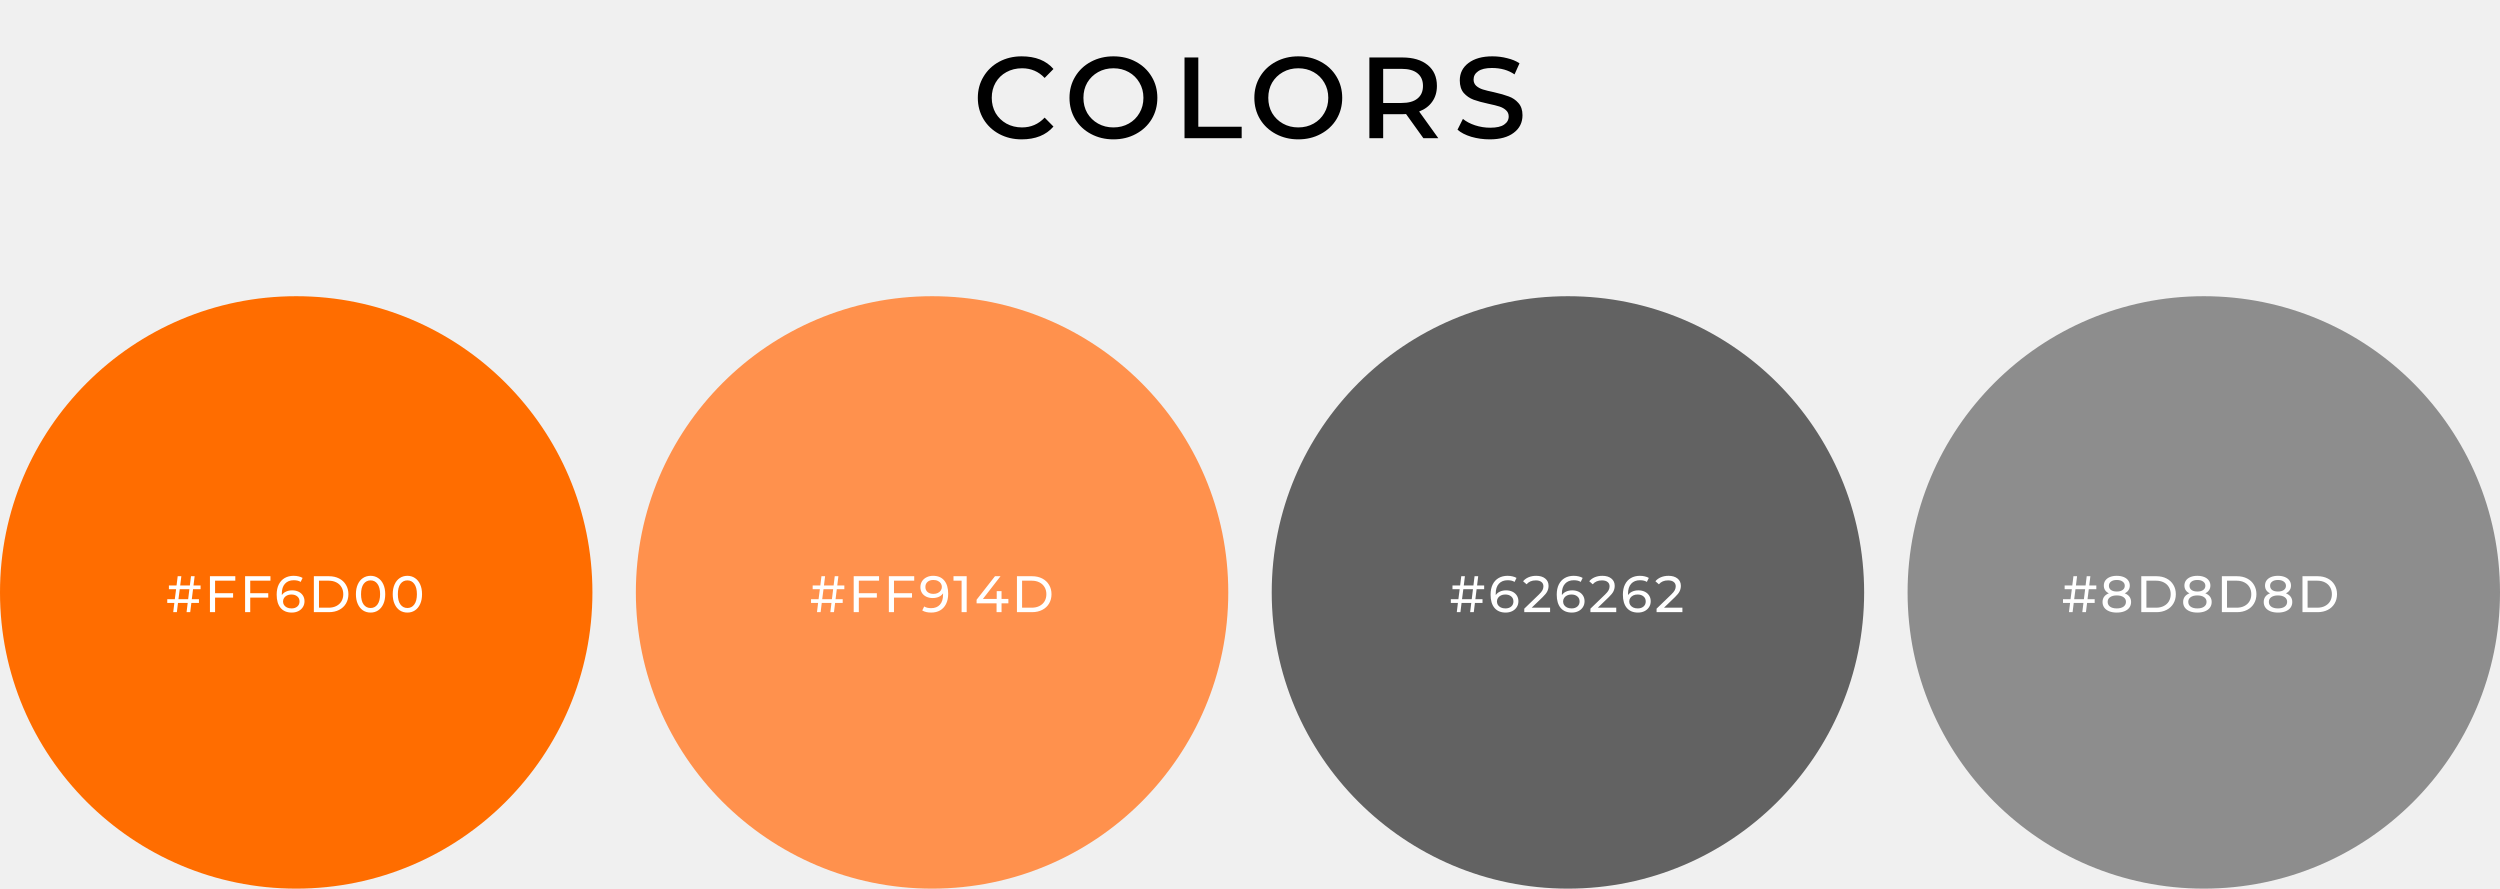
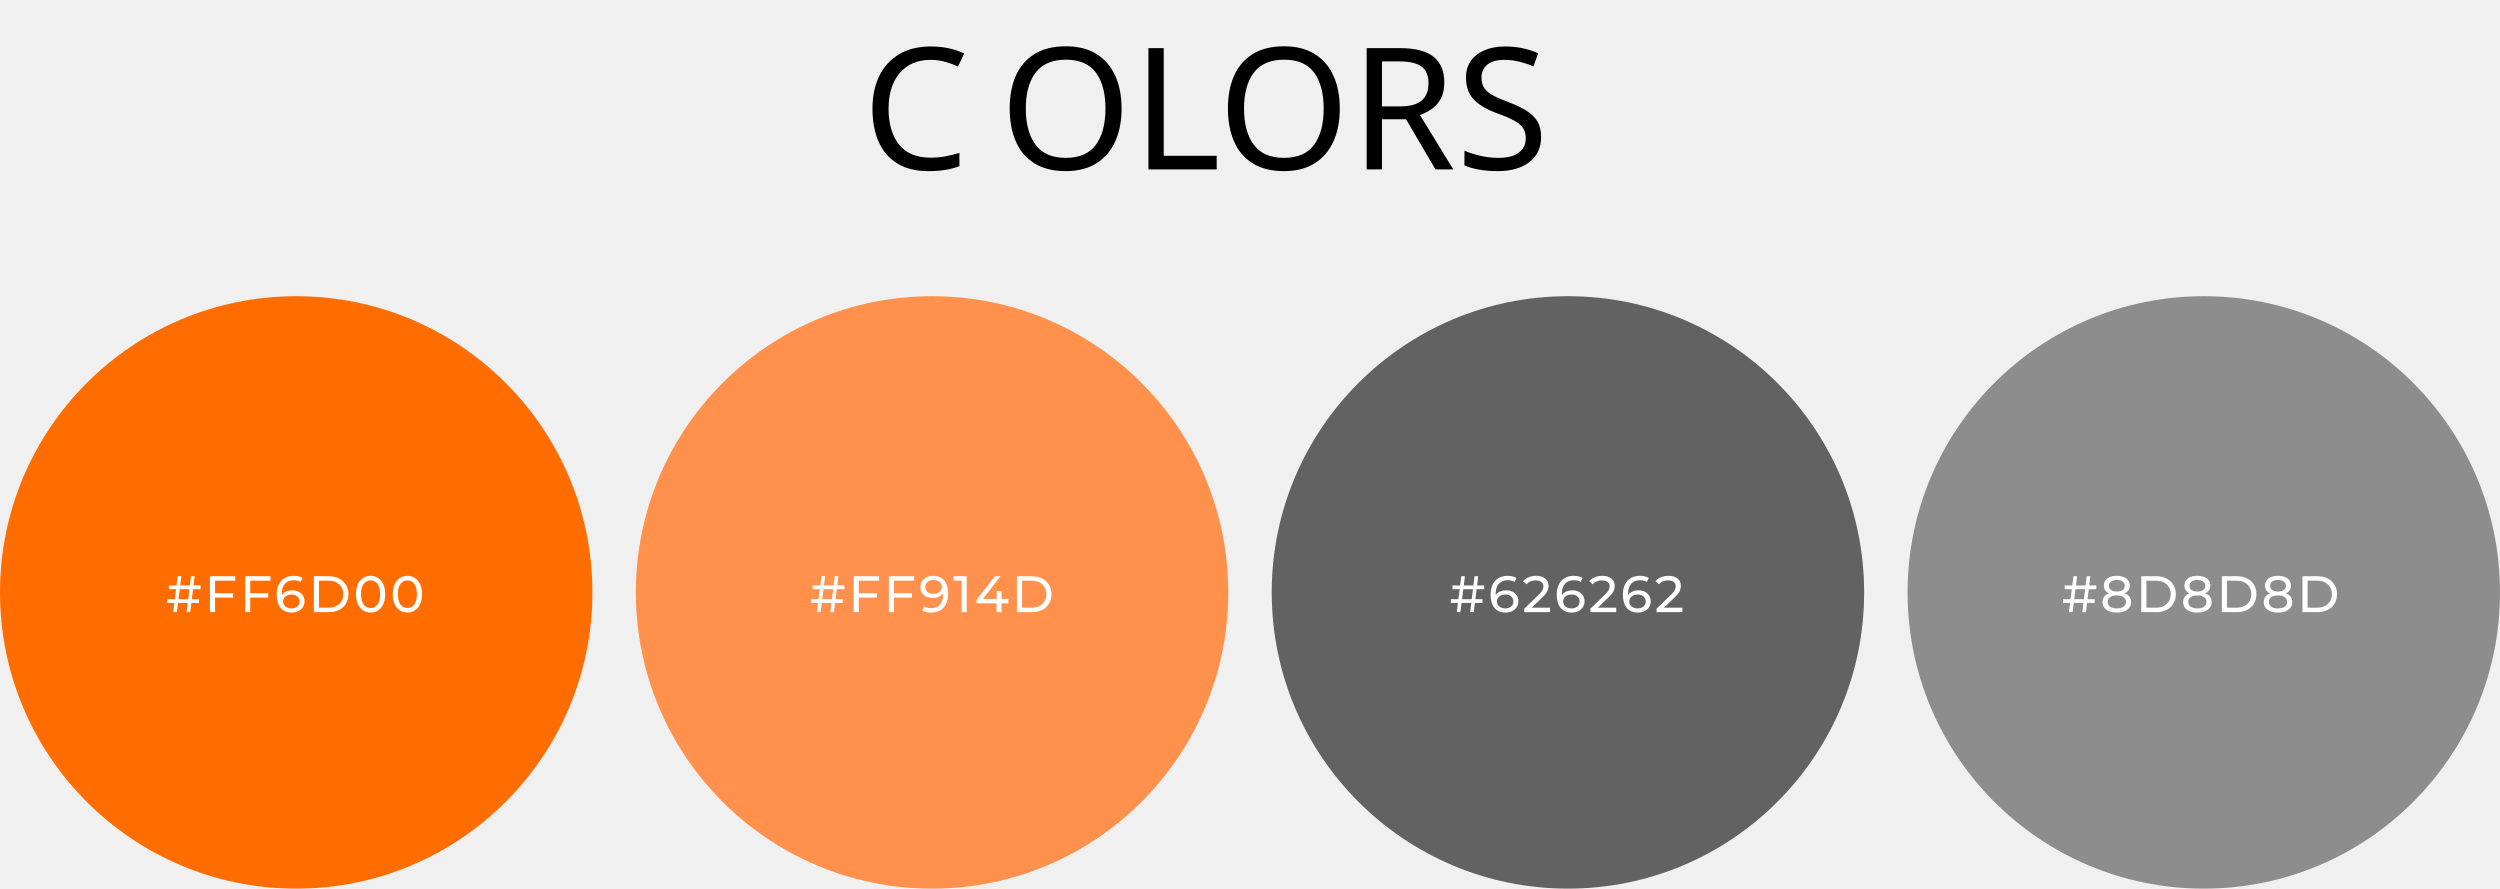
- <svg xmlns="http://www.w3.org/2000/svg" width="633" height="225" viewBox="0 0 633 225" fill="none">
-   <path d="M258.672 35.288C256.584 35.288 254.688 34.832 252.984 33.92C251.304 33.008 249.984 31.76 249.024 30.176C248.064 28.568 247.584 26.768 247.584 24.776C247.584 22.784 248.064 20.996 249.024 19.412C249.984 17.804 251.304 16.544 252.984 15.632C254.688 14.72 256.584 14.264 258.672 14.264C262.2 14.264 264.888 15.332 266.736 17.468L264.504 19.736C262.968 18.104 261.06 17.288 258.78 17.288C257.316 17.288 255.996 17.612 254.82 18.26C253.668 18.884 252.756 19.772 252.084 20.924C251.436 22.052 251.112 23.336 251.112 24.776C251.112 26.192 251.436 27.476 252.084 28.628C252.756 29.756 253.668 30.644 254.82 31.292C255.996 31.94 257.316 32.264 258.78 32.264C261.036 32.264 262.944 31.436 264.504 29.78L266.736 32.048C264.864 34.208 262.176 35.288 258.672 35.288ZM281.918 35.288C279.83 35.288 277.934 34.832 276.23 33.92C274.526 33.008 273.194 31.76 272.234 30.176C271.274 28.568 270.794 26.768 270.794 24.776C270.794 22.784 271.274 20.996 272.234 19.412C273.194 17.804 274.526 16.544 276.23 15.632C277.934 14.72 279.83 14.264 281.918 14.264C284.03 14.264 285.926 14.72 287.606 15.632C289.31 16.544 290.642 17.804 291.602 19.412C292.562 20.996 293.042 22.784 293.042 24.776C293.042 26.768 292.562 28.568 291.602 30.176C290.642 31.76 289.31 33.008 287.606 33.92C285.926 34.832 284.03 35.288 281.918 35.288ZM281.918 32.264C283.358 32.264 284.654 31.94 285.806 31.292C286.958 30.644 287.858 29.756 288.506 28.628C289.178 27.5 289.514 26.216 289.514 24.776C289.514 23.336 289.178 22.052 288.506 20.924C287.858 19.796 286.958 18.908 285.806 18.26C284.654 17.612 283.358 17.288 281.918 17.288C280.478 17.288 279.182 17.612 278.03 18.26C276.878 18.908 275.966 19.796 275.294 20.924C274.646 22.052 274.322 23.336 274.322 24.776C274.322 26.216 274.646 27.5 275.294 28.628C275.966 29.756 276.878 30.644 278.03 31.292C279.182 31.94 280.478 32.264 281.918 32.264ZM299.92 14.552H303.412V32.084H314.392V35H299.92V14.552ZM328.725 35.288C326.637 35.288 324.741 34.832 323.037 33.92C321.333 33.008 320.001 31.76 319.041 30.176C318.081 28.568 317.601 26.768 317.601 24.776C317.601 22.784 318.081 20.996 319.041 19.412C320.001 17.804 321.333 16.544 323.037 15.632C324.741 14.72 326.637 14.264 328.725 14.264C330.837 14.264 332.733 14.72 334.413 15.632C336.117 16.544 337.449 17.804 338.409 19.412C339.369 20.996 339.849 22.784 339.849 24.776C339.849 26.768 339.369 28.568 338.409 30.176C337.449 31.76 336.117 33.008 334.413 33.92C332.733 34.832 330.837 35.288 328.725 35.288ZM328.725 32.264C330.165 32.264 331.461 31.94 332.613 31.292C333.765 30.644 334.665 29.756 335.313 28.628C335.985 27.5 336.321 26.216 336.321 24.776C336.321 23.336 335.985 22.052 335.313 20.924C334.665 19.796 333.765 18.908 332.613 18.26C331.461 17.612 330.165 17.288 328.725 17.288C327.285 17.288 325.989 17.612 324.837 18.26C323.685 18.908 322.773 19.796 322.101 20.924C321.453 22.052 321.129 23.336 321.129 24.776C321.129 26.216 321.453 27.5 322.101 28.628C322.773 29.756 323.685 30.644 324.837 31.292C325.989 31.94 327.285 32.264 328.725 32.264ZM360.407 35L356.015 28.88C355.823 28.904 355.511 28.916 355.079 28.916H350.219V35H346.727V14.552H355.079C357.791 14.552 359.927 15.188 361.487 16.46C363.047 17.732 363.827 19.496 363.827 21.752C363.827 23.312 363.431 24.644 362.639 25.748C361.871 26.852 360.767 27.68 359.327 28.232L364.187 35H360.407ZM354.863 26.072C356.639 26.072 357.983 25.7 358.895 24.956C359.831 24.212 360.299 23.144 360.299 21.752C360.299 20.36 359.831 19.292 358.895 18.548C357.983 17.804 356.639 17.432 354.863 17.432H350.219V26.072H354.863ZM377.179 35.288C375.595 35.288 374.047 35.072 372.535 34.64C371.047 34.184 369.883 33.584 369.043 32.84L370.411 30.104C371.227 30.776 372.247 31.316 373.471 31.724C374.719 32.132 376.003 32.336 377.323 32.336C378.931 32.336 380.107 32.072 380.851 31.544C381.619 31.016 382.003 30.332 382.003 29.492C382.003 28.844 381.775 28.316 381.319 27.908C380.887 27.5 380.335 27.188 379.663 26.972C378.991 26.756 378.079 26.528 376.927 26.288C375.367 25.952 374.095 25.604 373.111 25.244C372.151 24.884 371.323 24.32 370.627 23.552C369.955 22.76 369.619 21.692 369.619 20.348C369.619 18.524 370.351 17.06 371.815 15.956C373.303 14.828 375.319 14.264 377.863 14.264C379.159 14.264 380.407 14.42 381.607 14.732C382.831 15.02 383.875 15.452 384.739 16.028L383.479 18.836C381.919 17.756 380.011 17.216 377.755 17.216C376.195 17.216 375.031 17.492 374.263 18.044C373.495 18.572 373.111 19.268 373.111 20.132C373.111 20.78 373.327 21.308 373.759 21.716C374.215 22.124 374.779 22.436 375.451 22.652C376.147 22.868 377.071 23.096 378.223 23.336C379.807 23.696 381.067 24.056 382.003 24.416C382.963 24.752 383.779 25.304 384.451 26.072C385.147 26.84 385.495 27.872 385.495 29.168C385.495 31.04 384.751 32.528 383.263 33.632C381.799 34.736 379.771 35.288 377.179 35.288Z" fill="black" />
-   <circle cx="75" cy="150" r="75" fill="#FF6D00" />
-   <path d="M48.877 149.189L48.565 151.711H50.372V152.66H48.448L48.162 155H47.239L47.525 152.66H45.068L44.782 155H43.859L44.145 152.66H42.351V151.711H44.262L44.587 149.189H42.767V148.24H44.704L44.99 145.9H45.913L45.627 148.24H48.071L48.357 145.9H49.28L48.994 148.24H50.788V149.189H48.877ZM47.954 149.189H45.51L45.185 151.711H47.642L47.954 149.189ZM54.456 147.031V150.203H59.019V151.321H54.456V155H53.156V145.9H59.578V147.031H54.456ZM63.358 147.031V150.203H67.921V151.321H63.358V155H62.058V145.9H68.48V147.031H63.358ZM73.98 149.475C74.578 149.475 75.111 149.588 75.579 149.813C76.055 150.038 76.428 150.363 76.697 150.788C76.965 151.204 77.1 151.685 77.1 152.231C77.1 152.803 76.957 153.306 76.671 153.739C76.393 154.172 76.007 154.51 75.513 154.753C75.028 154.987 74.482 155.104 73.876 155.104C72.653 155.104 71.709 154.71 71.041 153.921C70.383 153.132 70.053 152.014 70.053 150.567C70.053 149.553 70.231 148.691 70.587 147.98C70.951 147.261 71.453 146.719 72.094 146.355C72.745 145.982 73.499 145.796 74.356 145.796C74.799 145.796 75.215 145.844 75.605 145.939C75.995 146.026 76.332 146.156 76.618 146.329L76.124 147.343C75.691 147.057 75.111 146.914 74.382 146.914C73.438 146.914 72.697 147.209 72.159 147.798C71.622 148.379 71.353 149.228 71.353 150.346C71.353 150.485 71.358 150.593 71.367 150.671C71.626 150.281 71.982 149.986 72.433 149.787C72.892 149.579 73.407 149.475 73.98 149.475ZM73.823 154.051C74.421 154.051 74.907 153.891 75.279 153.57C75.652 153.249 75.838 152.82 75.838 152.283C75.838 151.746 75.648 151.321 75.266 151.009C74.894 150.688 74.391 150.528 73.758 150.528C73.351 150.528 72.987 150.606 72.666 150.762C72.355 150.918 72.108 151.13 71.925 151.399C71.752 151.668 71.665 151.967 71.665 152.296C71.665 152.617 71.748 152.911 71.912 153.18C72.086 153.44 72.333 153.652 72.653 153.817C72.983 153.973 73.373 154.051 73.823 154.051ZM79.468 145.9H83.303C84.265 145.9 85.119 146.091 85.864 146.472C86.609 146.853 87.186 147.391 87.593 148.084C88.009 148.769 88.217 149.557 88.217 150.45C88.217 151.343 88.009 152.136 87.593 152.829C87.186 153.514 86.609 154.047 85.864 154.428C85.119 154.809 84.265 155 83.303 155H79.468V145.9ZM83.225 153.869C83.962 153.869 84.607 153.726 85.162 153.44C85.725 153.154 86.159 152.755 86.462 152.244C86.765 151.724 86.917 151.126 86.917 150.45C86.917 149.774 86.765 149.18 86.462 148.669C86.159 148.149 85.725 147.746 85.162 147.46C84.607 147.174 83.962 147.031 83.225 147.031H80.768V153.869H83.225ZM93.835 155.104C93.116 155.104 92.475 154.922 91.911 154.558C91.356 154.185 90.919 153.648 90.598 152.946C90.278 152.244 90.117 151.412 90.117 150.45C90.117 149.488 90.278 148.656 90.598 147.954C90.919 147.252 91.356 146.719 91.911 146.355C92.475 145.982 93.116 145.796 93.835 145.796C94.546 145.796 95.178 145.982 95.733 146.355C96.296 146.719 96.739 147.252 97.059 147.954C97.38 148.656 97.54 149.488 97.54 150.45C97.54 151.412 97.38 152.244 97.059 152.946C96.739 153.648 96.296 154.185 95.733 154.558C95.178 154.922 94.546 155.104 93.835 155.104ZM93.835 153.947C94.563 153.947 95.144 153.648 95.577 153.05C96.019 152.452 96.24 151.585 96.24 150.45C96.24 149.315 96.019 148.448 95.577 147.85C95.144 147.252 94.563 146.953 93.835 146.953C93.099 146.953 92.509 147.252 92.067 147.85C91.634 148.448 91.417 149.315 91.417 150.45C91.417 151.585 91.634 152.452 92.067 153.05C92.509 153.648 93.099 153.947 93.835 153.947ZM103.156 155.104C102.437 155.104 101.795 154.922 101.232 154.558C100.677 154.185 100.24 153.648 99.919 152.946C99.598 152.244 99.438 151.412 99.438 150.45C99.438 149.488 99.598 148.656 99.919 147.954C100.24 147.252 100.677 146.719 101.232 146.355C101.795 145.982 102.437 145.796 103.156 145.796C103.867 145.796 104.499 145.982 105.054 146.355C105.617 146.719 106.059 147.252 106.38 147.954C106.701 148.656 106.861 149.488 106.861 150.45C106.861 151.412 106.701 152.244 106.38 152.946C106.059 153.648 105.617 154.185 105.054 154.558C104.499 154.922 103.867 155.104 103.156 155.104ZM103.156 153.947C103.884 153.947 104.465 153.648 104.898 153.05C105.34 152.452 105.561 151.585 105.561 150.45C105.561 149.315 105.34 148.448 104.898 147.85C104.465 147.252 103.884 146.953 103.156 146.953C102.419 146.953 101.83 147.252 101.388 147.85C100.955 148.448 100.738 149.315 100.738 150.45C100.738 151.585 100.955 152.452 101.388 153.05C101.83 153.648 102.419 153.947 103.156 153.947Z" fill="white" />
-   <circle cx="236" cy="150" r="75" fill="#FF914D" />
-   <path d="M211.877 149.189L211.565 151.711H213.372V152.66H211.448L211.162 155H210.239L210.525 152.66H208.068L207.782 155H206.859L207.145 152.66H205.351V151.711H207.262L207.587 149.189H205.767V148.24H207.704L207.99 145.9H208.913L208.627 148.24H211.071L211.357 145.9H212.28L211.994 148.24H213.788V149.189H211.877ZM210.954 149.189H208.51L208.185 151.711H210.642L210.954 149.189ZM217.456 147.031V150.203H222.019V151.321H217.456V155H216.156V145.9H222.578V147.031H217.456ZM226.358 147.031V150.203H230.921V151.321H226.358V155H225.058V145.9H231.48V147.031H226.358ZM236.258 145.796C237.48 145.796 238.421 146.19 239.079 146.979C239.747 147.768 240.08 148.886 240.08 150.333C240.08 151.347 239.898 152.214 239.534 152.933C239.179 153.644 238.676 154.185 238.026 154.558C237.385 154.922 236.635 155.104 235.777 155.104C235.335 155.104 234.919 155.061 234.529 154.974C234.139 154.879 233.801 154.744 233.515 154.571L234.009 153.557C234.451 153.843 235.036 153.986 235.764 153.986C236.709 153.986 237.446 153.696 237.974 153.115C238.512 152.526 238.78 151.672 238.78 150.554V150.229C238.52 150.619 238.161 150.918 237.701 151.126C237.242 151.325 236.726 151.425 236.154 151.425C235.556 151.425 235.019 151.312 234.542 151.087C234.074 150.862 233.706 150.541 233.437 150.125C233.177 149.7 233.047 149.215 233.047 148.669C233.047 148.097 233.186 147.594 233.463 147.161C233.749 146.728 234.135 146.394 234.62 146.16C235.106 145.917 235.652 145.796 236.258 145.796ZM236.375 150.372C236.783 150.372 237.147 150.294 237.467 150.138C237.788 149.982 238.035 149.77 238.208 149.501C238.39 149.232 238.481 148.933 238.481 148.604C238.481 148.283 238.395 147.993 238.221 147.733C238.057 147.464 237.81 147.252 237.48 147.096C237.16 146.931 236.77 146.849 236.31 146.849C235.712 146.849 235.227 147.009 234.854 147.33C234.49 147.651 234.308 148.08 234.308 148.617C234.308 149.154 234.495 149.583 234.867 149.904C235.24 150.216 235.743 150.372 236.375 150.372ZM244.764 145.9V155H243.477V147.031H241.423V145.9H244.764ZM255.321 152.764H253.592V155H252.331V152.764H247.274V151.854L251.928 145.9H253.332L248.873 151.646H252.37V149.67H253.592V151.646H255.321V152.764ZM257.492 145.9H261.327C262.289 145.9 263.142 146.091 263.888 146.472C264.633 146.853 265.209 147.391 265.617 148.084C266.033 148.769 266.241 149.557 266.241 150.45C266.241 151.343 266.033 152.136 265.617 152.829C265.209 153.514 264.633 154.047 263.888 154.428C263.142 154.809 262.289 155 261.327 155H257.492V145.9ZM261.249 153.869C261.985 153.869 262.631 153.726 263.186 153.44C263.749 153.154 264.182 152.755 264.486 152.244C264.789 151.724 264.941 151.126 264.941 150.45C264.941 149.774 264.789 149.18 264.486 148.669C264.182 148.149 263.749 147.746 263.186 147.46C262.631 147.174 261.985 147.031 261.249 147.031H258.792V153.869H261.249Z" fill="white" />
-   <circle cx="397" cy="150" r="75" fill="#626262" />
-   <path d="M373.877 149.189L373.565 151.711H375.372V152.66H373.448L373.162 155H372.239L372.525 152.66H370.068L369.782 155H368.859L369.145 152.66H367.351V151.711H369.262L369.587 149.189H367.767V148.24H369.704L369.99 145.9H370.913L370.627 148.24H373.071L373.357 145.9H374.28L373.994 148.24H375.788V149.189H373.877ZM372.954 149.189H370.51L370.185 151.711H372.642L372.954 149.189ZM381.341 149.475C381.939 149.475 382.472 149.588 382.94 149.813C383.416 150.038 383.789 150.363 384.058 150.788C384.326 151.204 384.461 151.685 384.461 152.231C384.461 152.803 384.318 153.306 384.032 153.739C383.754 154.172 383.369 154.51 382.875 154.753C382.389 154.987 381.843 155.104 381.237 155.104C380.015 155.104 379.07 154.71 378.403 153.921C377.744 153.132 377.415 152.014 377.415 150.567C377.415 149.553 377.592 148.691 377.948 147.98C378.312 147.261 378.814 146.719 379.456 146.355C380.106 145.982 380.86 145.796 381.718 145.796C382.16 145.796 382.576 145.844 382.966 145.939C383.356 146.026 383.694 146.156 383.98 146.329L383.486 147.343C383.052 147.057 382.472 146.914 381.744 146.914C380.799 146.914 380.058 147.209 379.521 147.798C378.983 148.379 378.715 149.228 378.715 150.346C378.715 150.485 378.719 150.593 378.728 150.671C378.988 150.281 379.343 149.986 379.794 149.787C380.253 149.579 380.769 149.475 381.341 149.475ZM381.185 154.051C381.783 154.051 382.268 153.891 382.641 153.57C383.013 153.249 383.2 152.82 383.2 152.283C383.2 151.746 383.009 151.321 382.628 151.009C382.255 150.688 381.752 150.528 381.12 150.528C380.712 150.528 380.348 150.606 380.028 150.762C379.716 150.918 379.469 151.13 379.287 151.399C379.113 151.668 379.027 151.967 379.027 152.296C379.027 152.617 379.109 152.911 379.274 153.18C379.447 153.44 379.694 153.652 380.015 153.817C380.344 153.973 380.734 154.051 381.185 154.051ZM392.484 153.869V155H385.945V154.116L389.65 150.541C390.101 150.108 390.404 149.735 390.56 149.423C390.716 149.102 390.794 148.782 390.794 148.461C390.794 147.984 390.625 147.616 390.287 147.356C389.958 147.087 389.481 146.953 388.857 146.953C387.852 146.953 387.076 147.282 386.53 147.941L385.646 147.174C386.001 146.741 386.465 146.403 387.037 146.16C387.618 145.917 388.263 145.796 388.974 145.796C389.927 145.796 390.686 146.026 391.249 146.485C391.812 146.936 392.094 147.551 392.094 148.331C392.094 148.816 391.99 149.276 391.782 149.709C391.574 150.142 391.18 150.636 390.599 151.191L387.817 153.869H392.484ZM398.091 149.475C398.689 149.475 399.222 149.588 399.69 149.813C400.166 150.038 400.539 150.363 400.808 150.788C401.076 151.204 401.211 151.685 401.211 152.231C401.211 152.803 401.068 153.306 400.782 153.739C400.504 154.172 400.119 154.51 399.625 154.753C399.139 154.987 398.593 155.104 397.987 155.104C396.765 155.104 395.82 154.71 395.153 153.921C394.494 153.132 394.165 152.014 394.165 150.567C394.165 149.553 394.342 148.691 394.698 147.98C395.062 147.261 395.564 146.719 396.206 146.355C396.856 145.982 397.61 145.796 398.468 145.796C398.91 145.796 399.326 145.844 399.716 145.939C400.106 146.026 400.444 146.156 400.73 146.329L400.236 147.343C399.802 147.057 399.222 146.914 398.494 146.914C397.549 146.914 396.808 147.209 396.271 147.798C395.733 148.379 395.465 149.228 395.465 150.346C395.465 150.485 395.469 150.593 395.478 150.671C395.738 150.281 396.093 149.986 396.544 149.787C397.003 149.579 397.519 149.475 398.091 149.475ZM397.935 154.051C398.533 154.051 399.018 153.891 399.391 153.57C399.763 153.249 399.95 152.82 399.95 152.283C399.95 151.746 399.759 151.321 399.378 151.009C399.005 150.688 398.502 150.528 397.87 150.528C397.462 150.528 397.098 150.606 396.778 150.762C396.466 150.918 396.219 151.13 396.037 151.399C395.863 151.668 395.777 151.967 395.777 152.296C395.777 152.617 395.859 152.911 396.024 153.18C396.197 153.44 396.444 153.652 396.765 153.817C397.094 153.973 397.484 154.051 397.935 154.051ZM409.234 153.869V155H402.695V154.116L406.4 150.541C406.851 150.108 407.154 149.735 407.31 149.423C407.466 149.102 407.544 148.782 407.544 148.461C407.544 147.984 407.375 147.616 407.037 147.356C406.708 147.087 406.231 146.953 405.607 146.953C404.602 146.953 403.826 147.282 403.28 147.941L402.396 147.174C402.752 146.741 403.215 146.403 403.787 146.16C404.368 145.917 405.014 145.796 405.724 145.796C406.678 145.796 407.436 146.026 407.999 146.485C408.563 146.936 408.844 147.551 408.844 148.331C408.844 148.816 408.74 149.276 408.532 149.709C408.324 150.142 407.93 150.636 407.349 151.191L404.567 153.869H409.234ZM414.841 149.475C415.439 149.475 415.972 149.588 416.44 149.813C416.917 150.038 417.289 150.363 417.558 150.788C417.827 151.204 417.961 151.685 417.961 152.231C417.961 152.803 417.818 153.306 417.532 153.739C417.255 154.172 416.869 154.51 416.375 154.753C415.89 154.987 415.344 155.104 414.737 155.104C413.515 155.104 412.57 154.71 411.903 153.921C411.244 153.132 410.915 152.014 410.915 150.567C410.915 149.553 411.093 148.691 411.448 147.98C411.812 147.261 412.315 146.719 412.956 146.355C413.606 145.982 414.36 145.796 415.218 145.796C415.66 145.796 416.076 145.844 416.466 145.939C416.856 146.026 417.194 146.156 417.48 146.329L416.986 147.343C416.553 147.057 415.972 146.914 415.244 146.914C414.299 146.914 413.558 147.209 413.021 147.798C412.484 148.379 412.215 149.228 412.215 150.346C412.215 150.485 412.219 150.593 412.228 150.671C412.488 150.281 412.843 149.986 413.294 149.787C413.753 149.579 414.269 149.475 414.841 149.475ZM414.685 154.051C415.283 154.051 415.768 153.891 416.141 153.57C416.514 153.249 416.7 152.82 416.7 152.283C416.7 151.746 416.509 151.321 416.128 151.009C415.755 150.688 415.253 150.528 414.62 150.528C414.213 150.528 413.849 150.606 413.528 150.762C413.216 150.918 412.969 151.13 412.787 151.399C412.614 151.668 412.527 151.967 412.527 152.296C412.527 152.617 412.609 152.911 412.774 153.18C412.947 153.44 413.194 153.652 413.515 153.817C413.844 153.973 414.234 154.051 414.685 154.051ZM425.984 153.869V155H419.445V154.116L423.15 150.541C423.601 150.108 423.904 149.735 424.06 149.423C424.216 149.102 424.294 148.782 424.294 148.461C424.294 147.984 424.125 147.616 423.787 147.356C423.458 147.087 422.981 146.953 422.357 146.953C421.352 146.953 420.576 147.282 420.03 147.941L419.146 147.174C419.502 146.741 419.965 146.403 420.537 146.16C421.118 145.917 421.764 145.796 422.474 145.796C423.428 145.796 424.186 146.026 424.749 146.485C425.313 146.936 425.594 147.551 425.594 148.331C425.594 148.816 425.49 149.276 425.282 149.709C425.074 150.142 424.68 150.636 424.099 151.191L421.317 153.869H425.984Z" fill="white" />
-   <circle cx="558" cy="150" r="75" fill="#8D8D8D" />
-   <path d="M528.877 149.189L528.565 151.711H530.372V152.66H528.448L528.162 155H527.239L527.525 152.66H525.068L524.782 155H523.859L524.145 152.66H522.351V151.711H524.262L524.587 149.189H522.767V148.24H524.704L524.99 145.9H525.913L525.627 148.24H528.071L528.357 145.9H529.28L528.994 148.24H530.788V149.189H528.877ZM527.954 149.189H525.51L525.185 151.711H527.642L527.954 149.189ZM537.979 150.229C538.499 150.428 538.897 150.714 539.175 151.087C539.452 151.46 539.591 151.906 539.591 152.426C539.591 152.972 539.443 153.449 539.149 153.856C538.854 154.255 538.434 154.562 537.888 154.779C537.342 154.996 536.7 155.104 535.964 155.104C535.236 155.104 534.599 154.996 534.053 154.779C533.515 154.562 533.099 154.255 532.805 153.856C532.51 153.449 532.363 152.972 532.363 152.426C532.363 151.906 532.497 151.46 532.766 151.087C533.043 150.714 533.442 150.428 533.962 150.229C533.546 150.03 533.229 149.765 533.013 149.436C532.796 149.107 532.688 148.717 532.688 148.266C532.688 147.763 532.822 147.326 533.091 146.953C533.368 146.58 533.754 146.294 534.248 146.095C534.742 145.896 535.314 145.796 535.964 145.796C536.622 145.796 537.199 145.896 537.693 146.095C538.195 146.294 538.581 146.58 538.85 146.953C539.127 147.326 539.266 147.763 539.266 148.266C539.266 148.708 539.153 149.098 538.928 149.436C538.711 149.765 538.395 150.03 537.979 150.229ZM535.964 146.849C535.348 146.849 534.863 146.983 534.508 147.252C534.152 147.512 533.975 147.867 533.975 148.318C533.975 148.769 534.148 149.124 534.495 149.384C534.85 149.644 535.34 149.774 535.964 149.774C536.596 149.774 537.09 149.644 537.446 149.384C537.81 149.124 537.992 148.769 537.992 148.318C537.992 147.867 537.805 147.512 537.433 147.252C537.069 146.983 536.579 146.849 535.964 146.849ZM535.964 154.051C536.683 154.051 537.251 153.904 537.667 153.609C538.083 153.306 538.291 152.898 538.291 152.387C538.291 151.884 538.083 151.49 537.667 151.204C537.251 150.909 536.683 150.762 535.964 150.762C535.244 150.762 534.681 150.909 534.274 151.204C533.866 151.49 533.663 151.884 533.663 152.387C533.663 152.898 533.866 153.306 534.274 153.609C534.681 153.904 535.244 154.051 535.964 154.051ZM542.172 145.9H546.007C546.969 145.9 547.823 146.091 548.568 146.472C549.313 146.853 549.89 147.391 550.297 148.084C550.713 148.769 550.921 149.557 550.921 150.45C550.921 151.343 550.713 152.136 550.297 152.829C549.89 153.514 549.313 154.047 548.568 154.428C547.823 154.809 546.969 155 546.007 155H542.172V145.9ZM545.929 153.869C546.666 153.869 547.311 153.726 547.866 153.44C548.429 153.154 548.863 152.755 549.166 152.244C549.469 151.724 549.621 151.126 549.621 150.45C549.621 149.774 549.469 149.18 549.166 148.669C548.863 148.149 548.429 147.746 547.866 147.46C547.311 147.174 546.666 147.031 545.929 147.031H543.472V153.869H545.929ZM558.385 150.229C558.905 150.428 559.304 150.714 559.581 151.087C559.858 151.46 559.997 151.906 559.997 152.426C559.997 152.972 559.85 153.449 559.555 153.856C559.26 154.255 558.84 154.562 558.294 154.779C557.748 154.996 557.107 155.104 556.37 155.104C555.642 155.104 555.005 154.996 554.459 154.779C553.922 154.562 553.506 154.255 553.211 153.856C552.916 153.449 552.769 152.972 552.769 152.426C552.769 151.906 552.903 151.46 553.172 151.087C553.449 150.714 553.848 150.428 554.368 150.229C553.952 150.03 553.636 149.765 553.419 149.436C553.202 149.107 553.094 148.717 553.094 148.266C553.094 147.763 553.228 147.326 553.497 146.953C553.774 146.58 554.16 146.294 554.654 146.095C555.148 145.896 555.72 145.796 556.37 145.796C557.029 145.796 557.605 145.896 558.099 146.095C558.602 146.294 558.987 146.58 559.256 146.953C559.533 147.326 559.672 147.763 559.672 148.266C559.672 148.708 559.559 149.098 559.334 149.436C559.117 149.765 558.801 150.03 558.385 150.229ZM556.37 146.849C555.755 146.849 555.269 146.983 554.914 147.252C554.559 147.512 554.381 147.867 554.381 148.318C554.381 148.769 554.554 149.124 554.901 149.384C555.256 149.644 555.746 149.774 556.37 149.774C557.003 149.774 557.497 149.644 557.852 149.384C558.216 149.124 558.398 148.769 558.398 148.318C558.398 147.867 558.212 147.512 557.839 147.252C557.475 146.983 556.985 146.849 556.37 146.849ZM556.37 154.051C557.089 154.051 557.657 153.904 558.073 153.609C558.489 153.306 558.697 152.898 558.697 152.387C558.697 151.884 558.489 151.49 558.073 151.204C557.657 150.909 557.089 150.762 556.37 150.762C555.651 150.762 555.087 150.909 554.68 151.204C554.273 151.49 554.069 151.884 554.069 152.387C554.069 152.898 554.273 153.306 554.68 153.609C555.087 153.904 555.651 154.051 556.37 154.051ZM562.578 145.9H566.413C567.375 145.9 568.229 146.091 568.974 146.472C569.72 146.853 570.296 147.391 570.703 148.084C571.119 148.769 571.327 149.557 571.327 150.45C571.327 151.343 571.119 152.136 570.703 152.829C570.296 153.514 569.72 154.047 568.974 154.428C568.229 154.809 567.375 155 566.413 155H562.578V145.9ZM566.335 153.869C567.072 153.869 567.718 153.726 568.272 153.44C568.836 153.154 569.269 152.755 569.572 152.244C569.876 151.724 570.027 151.126 570.027 150.45C570.027 149.774 569.876 149.18 569.572 148.669C569.269 148.149 568.836 147.746 568.272 147.46C567.718 147.174 567.072 147.031 566.335 147.031H563.878V153.869H566.335ZM578.792 150.229C579.312 150.428 579.71 150.714 579.988 151.087C580.265 151.46 580.404 151.906 580.404 152.426C580.404 152.972 580.256 153.449 579.962 153.856C579.667 154.255 579.247 154.562 578.701 154.779C578.155 154.996 577.513 155.104 576.777 155.104C576.049 155.104 575.412 154.996 574.866 154.779C574.328 154.562 573.912 154.255 573.618 153.856C573.323 153.449 573.176 152.972 573.176 152.426C573.176 151.906 573.31 151.46 573.579 151.087C573.856 150.714 574.255 150.428 574.775 150.229C574.359 150.03 574.042 149.765 573.826 149.436C573.609 149.107 573.501 148.717 573.501 148.266C573.501 147.763 573.635 147.326 573.904 146.953C574.181 146.58 574.567 146.294 575.061 146.095C575.555 145.896 576.127 145.796 576.777 145.796C577.435 145.796 578.012 145.896 578.506 146.095C579.008 146.294 579.394 146.58 579.663 146.953C579.94 147.326 580.079 147.763 580.079 148.266C580.079 148.708 579.966 149.098 579.741 149.436C579.524 149.765 579.208 150.03 578.792 150.229ZM576.777 146.849C576.161 146.849 575.676 146.983 575.321 147.252C574.965 147.512 574.788 147.867 574.788 148.318C574.788 148.769 574.961 149.124 575.308 149.384C575.663 149.644 576.153 149.774 576.777 149.774C577.409 149.774 577.903 149.644 578.259 149.384C578.623 149.124 578.805 148.769 578.805 148.318C578.805 147.867 578.618 147.512 578.246 147.252C577.882 146.983 577.392 146.849 576.777 146.849ZM576.777 154.051C577.496 154.051 578.064 153.904 578.48 153.609C578.896 153.306 579.104 152.898 579.104 152.387C579.104 151.884 578.896 151.49 578.48 151.204C578.064 150.909 577.496 150.762 576.777 150.762C576.057 150.762 575.494 150.909 575.087 151.204C574.679 151.49 574.476 151.884 574.476 152.387C574.476 152.898 574.679 153.306 575.087 153.609C575.494 153.904 576.057 154.051 576.777 154.051ZM582.985 145.9H586.82C587.782 145.9 588.635 146.091 589.381 146.472C590.126 146.853 590.702 147.391 591.11 148.084C591.526 148.769 591.734 149.557 591.734 150.45C591.734 151.343 591.526 152.136 591.11 152.829C590.702 153.514 590.126 154.047 589.381 154.428C588.635 154.809 587.782 155 586.82 155H582.985V145.9ZM586.742 153.869C587.478 153.869 588.124 153.726 588.679 153.44C589.242 153.154 589.675 152.755 589.979 152.244C590.282 151.724 590.434 151.126 590.434 150.45C590.434 149.774 590.282 149.18 589.979 148.669C589.675 148.149 589.242 147.746 588.679 147.46C588.124 147.174 587.478 147.031 586.742 147.031H584.285V153.869H586.742Z" fill="white" />
+ <svg xmlns="http://www.w3.org/2000/svg" width="100%" height="100%" viewBox="0 0 633 225" version="1.1" xml:space="preserve" style="fill-rule:evenodd;clip-rule:evenodd;stroke-linejoin:round;stroke-miterlimit:2;">
+   <circle cx="75" cy="150" r="75" style="fill:rgb(255,109,0);" />
+   <path d="M48.877,149.189L48.565,151.711L50.372,151.711L50.372,152.66L48.448,152.66L48.162,155L47.239,155L47.525,152.66L45.068,152.66L44.782,155L43.859,155L44.145,152.66L42.351,152.66L42.351,151.711L44.262,151.711L44.587,149.189L42.767,149.189L42.767,148.24L44.704,148.24L44.99,145.9L45.913,145.9L45.627,148.24L48.071,148.24L48.357,145.9L49.28,145.9L48.994,148.24L50.788,148.24L50.788,149.189L48.877,149.189ZM47.954,149.189L45.51,149.189L45.185,151.711L47.642,151.711L47.954,149.189ZM54.456,147.031L54.456,150.203L59.019,150.203L59.019,151.321L54.456,151.321L54.456,155L53.156,155L53.156,145.9L59.578,145.9L59.578,147.031L54.456,147.031ZM63.358,147.031L63.358,150.203L67.921,150.203L67.921,151.321L63.358,151.321L63.358,155L62.058,155L62.058,145.9L68.48,145.9L68.48,147.031L63.358,147.031ZM73.98,149.475C74.578,149.475 75.111,149.588 75.579,149.813C76.055,150.038 76.428,150.363 76.697,150.788C76.965,151.204 77.1,151.685 77.1,152.231C77.1,152.803 76.957,153.306 76.671,153.739C76.393,154.172 76.007,154.51 75.513,154.753C75.028,154.987 74.482,155.104 73.876,155.104C72.653,155.104 71.709,154.71 71.042,153.921C70.383,153.132 70.054,152.014 70.054,150.567C70.054,149.553 70.231,148.691 70.587,147.98C70.951,147.261 71.453,146.719 72.095,146.355C72.745,145.982 73.499,145.796 74.357,145.796C74.799,145.796 75.215,145.844 75.605,145.939C75.995,146.026 76.333,146.156 76.619,146.329L76.125,147.343C75.691,147.057 75.111,146.914 74.382,146.914C73.438,146.914 72.697,147.209 72.159,147.798C71.622,148.379 71.354,149.228 71.354,150.346C71.354,150.485 71.358,150.593 71.367,150.671C71.626,150.281 71.982,149.986 72.433,149.787C72.892,149.579 73.408,149.475 73.98,149.475ZM73.824,154.051C74.422,154.051 74.907,153.891 75.28,153.57C75.652,153.249 75.839,152.82 75.839,152.283C75.839,151.746 75.648,151.321 75.266,151.009C74.894,150.688 74.391,150.528 73.759,150.528C73.351,150.528 72.987,150.606 72.667,150.762C72.355,150.918 72.108,151.13 71.926,151.399C71.752,151.668 71.666,151.967 71.666,152.296C71.666,152.617 71.748,152.911 71.913,153.18C72.086,153.44 72.333,153.652 72.653,153.817C72.983,153.973 73.373,154.051 73.824,154.051ZM79.468,145.9L83.303,145.9C84.265,145.9 85.119,146.091 85.864,146.472C86.609,146.853 87.186,147.391 87.593,148.084C88.009,148.769 88.217,149.557 88.217,150.45C88.217,151.343 88.009,152.136 87.593,152.829C87.186,153.514 86.609,154.047 85.864,154.428C85.119,154.809 84.265,155 83.303,155L79.468,155L79.468,145.9ZM83.225,153.869C83.962,153.869 84.607,153.726 85.162,153.44C85.725,153.154 86.159,152.755 86.462,152.244C86.765,151.724 86.917,151.126 86.917,150.45C86.917,149.774 86.765,149.18 86.462,148.669C86.159,148.149 85.725,147.746 85.162,147.46C84.607,147.174 83.962,147.031 83.225,147.031L80.768,147.031L80.768,153.869L83.225,153.869ZM93.835,155.104C93.116,155.104 92.475,154.922 91.911,154.558C91.357,154.185 90.919,153.648 90.598,152.946C90.278,152.244 90.117,151.412 90.117,150.45C90.117,149.488 90.278,148.656 90.598,147.954C90.919,147.252 91.357,146.719 91.911,146.355C92.475,145.982 93.116,145.796 93.835,145.796C94.546,145.796 95.179,145.982 95.733,146.355C96.296,146.719 96.739,147.252 97.059,147.954C97.38,148.656 97.54,149.488 97.54,150.45C97.54,151.412 97.38,152.244 97.059,152.946C96.739,153.648 96.296,154.185 95.733,154.558C95.179,154.922 94.546,155.104 93.835,155.104ZM93.835,153.947C94.563,153.947 95.144,153.648 95.577,153.05C96.019,152.452 96.24,151.585 96.24,150.45C96.24,149.315 96.019,148.448 95.577,147.85C95.144,147.252 94.563,146.953 93.835,146.953C93.099,146.953 92.509,147.252 92.067,147.85C91.634,148.448 91.417,149.315 91.417,150.45C91.417,151.585 91.634,152.452 92.067,153.05C92.509,153.648 93.099,153.947 93.835,153.947ZM103.156,155.104C102.437,155.104 101.795,154.922 101.232,154.558C100.677,154.185 100.24,153.648 99.919,152.946C99.598,152.244 99.438,151.412 99.438,150.45C99.438,149.488 99.598,148.656 99.919,147.954C100.24,147.252 100.677,146.719 101.232,146.355C101.795,145.982 102.437,145.796 103.156,145.796C103.867,145.796 104.499,145.982 105.054,146.355C105.617,146.719 106.059,147.252 106.38,147.954C106.701,148.656 106.861,149.488 106.861,150.45C106.861,151.412 106.701,152.244 106.38,152.946C106.059,153.648 105.617,154.185 105.054,154.558C104.499,154.922 103.867,155.104 103.156,155.104ZM103.156,153.947C103.884,153.947 104.465,153.648 104.898,153.05C105.34,152.452 105.561,151.585 105.561,150.45C105.561,149.315 105.34,148.448 104.898,147.85C104.465,147.252 103.884,146.953 103.156,146.953C102.419,146.953 101.83,147.252 101.388,147.85C100.955,148.448 100.738,149.315 100.738,150.45C100.738,151.585 100.955,152.452 101.388,153.05C101.83,153.648 102.419,153.947 103.156,153.947Z" style="fill:white;fill-rule:nonzero;" />
+   <circle cx="236" cy="150" r="75" style="fill:rgb(255,145,77);" />
+   <path d="M211.877,149.189L211.565,151.711L213.372,151.711L213.372,152.66L211.448,152.66L211.162,155L210.239,155L210.525,152.66L208.068,152.66L207.782,155L206.859,155L207.145,152.66L205.351,152.66L205.351,151.711L207.262,151.711L207.587,149.189L205.767,149.189L205.767,148.24L207.704,148.24L207.99,145.9L208.913,145.9L208.627,148.24L211.071,148.24L211.357,145.9L212.28,145.9L211.994,148.24L213.788,148.24L213.788,149.189L211.877,149.189ZM210.954,149.189L208.51,149.189L208.185,151.711L210.642,151.711L210.954,149.189ZM217.456,147.031L217.456,150.203L222.019,150.203L222.019,151.321L217.456,151.321L217.456,155L216.156,155L216.156,145.9L222.578,145.9L222.578,147.031L217.456,147.031ZM226.358,147.031L226.358,150.203L230.921,150.203L230.921,151.321L226.358,151.321L226.358,155L225.058,155L225.058,145.9L231.48,145.9L231.48,147.031L226.358,147.031ZM236.258,145.796C237.48,145.796 238.421,146.19 239.079,146.979C239.747,147.768 240.08,148.886 240.08,150.333C240.08,151.347 239.898,152.214 239.534,152.933C239.179,153.644 238.676,154.185 238.026,154.558C237.385,154.922 236.635,155.104 235.777,155.104C235.335,155.104 234.919,155.061 234.529,154.974C234.139,154.879 233.801,154.744 233.515,154.571L234.009,153.557C234.451,153.843 235.036,153.986 235.764,153.986C236.709,153.986 237.446,153.696 237.974,153.115C238.512,152.526 238.78,151.672 238.78,150.554L238.78,150.229C238.52,150.619 238.161,150.918 237.701,151.126C237.242,151.325 236.726,151.425 236.154,151.425C235.556,151.425 235.019,151.312 234.542,151.087C234.074,150.862 233.706,150.541 233.437,150.125C233.177,149.7 233.047,149.215 233.047,148.669C233.047,148.097 233.186,147.594 233.463,147.161C233.749,146.728 234.135,146.394 234.62,146.16C235.106,145.917 235.652,145.796 236.258,145.796ZM236.375,150.372C236.783,150.372 237.147,150.294 237.467,150.138C237.788,149.982 238.035,149.77 238.208,149.501C238.39,149.232 238.481,148.933 238.481,148.604C238.481,148.283 238.395,147.993 238.221,147.733C238.057,147.464 237.81,147.252 237.48,147.096C237.16,146.931 236.77,146.849 236.31,146.849C235.712,146.849 235.227,147.009 234.854,147.33C234.49,147.651 234.308,148.08 234.308,148.617C234.308,149.154 234.495,149.583 234.867,149.904C235.24,150.216 235.743,150.372 236.375,150.372ZM244.764,145.9L244.764,155L243.477,155L243.477,147.031L241.423,147.031L241.423,145.9L244.764,145.9ZM255.321,152.764L253.592,152.764L253.592,155L252.331,155L252.331,152.764L247.274,152.764L247.274,151.854L251.928,145.9L253.332,145.9L248.873,151.646L252.37,151.646L252.37,149.67L253.592,149.67L253.592,151.646L255.321,151.646L255.321,152.764ZM257.492,145.9L261.327,145.9C262.289,145.9 263.142,146.091 263.888,146.472C264.633,146.853 265.209,147.391 265.617,148.084C266.033,148.769 266.241,149.557 266.241,150.45C266.241,151.343 266.033,152.136 265.617,152.829C265.209,153.514 264.633,154.047 263.888,154.428C263.142,154.809 262.289,155 261.327,155L257.492,155L257.492,145.9ZM261.249,153.869C261.985,153.869 262.631,153.726 263.186,153.44C263.749,153.154 264.182,152.755 264.486,152.244C264.789,151.724 264.941,151.126 264.941,150.45C264.941,149.774 264.789,149.18 264.486,148.669C264.182,148.149 263.749,147.746 263.186,147.46C262.631,147.174 261.985,147.031 261.249,147.031L258.792,147.031L258.792,153.869L261.249,153.869Z" style="fill:white;fill-rule:nonzero;" />
+   <circle cx="397" cy="150" r="75" style="fill:rgb(98,98,98);" />
+   <path d="M373.877,149.189L373.565,151.711L375.372,151.711L375.372,152.66L373.448,152.66L373.162,155L372.239,155L372.525,152.66L370.068,152.66L369.782,155L368.859,155L369.145,152.66L367.351,152.66L367.351,151.711L369.262,151.711L369.587,149.189L367.767,149.189L367.767,148.24L369.704,148.24L369.99,145.9L370.913,145.9L370.627,148.24L373.071,148.24L373.357,145.9L374.28,145.9L373.994,148.24L375.788,148.24L375.788,149.189L373.877,149.189ZM372.954,149.189L370.51,149.189L370.185,151.711L372.642,151.711L372.954,149.189ZM381.341,149.475C381.939,149.475 382.472,149.588 382.94,149.813C383.416,150.038 383.789,150.363 384.058,150.788C384.326,151.204 384.461,151.685 384.461,152.231C384.461,152.803 384.318,153.306 384.032,153.739C383.754,154.172 383.369,154.51 382.875,154.753C382.389,154.987 381.843,155.104 381.237,155.104C380.015,155.104 379.07,154.71 378.403,153.921C377.744,153.132 377.415,152.014 377.415,150.567C377.415,149.553 377.592,148.691 377.948,147.98C378.312,147.261 378.814,146.719 379.456,146.355C380.106,145.982 380.86,145.796 381.718,145.796C382.16,145.796 382.576,145.844 382.966,145.939C383.356,146.026 383.694,146.156 383.98,146.329L383.486,147.343C383.052,147.057 382.472,146.914 381.744,146.914C380.799,146.914 380.058,147.209 379.521,147.798C378.983,148.379 378.715,149.228 378.715,150.346C378.715,150.485 378.719,150.593 378.728,150.671C378.988,150.281 379.343,149.986 379.794,149.787C380.253,149.579 380.769,149.475 381.341,149.475ZM381.185,154.051C381.783,154.051 382.268,153.891 382.641,153.57C383.013,153.249 383.2,152.82 383.2,152.283C383.2,151.746 383.009,151.321 382.628,151.009C382.255,150.688 381.752,150.528 381.12,150.528C380.712,150.528 380.348,150.606 380.028,150.762C379.716,150.918 379.469,151.13 379.287,151.399C379.113,151.668 379.027,151.967 379.027,152.296C379.027,152.617 379.109,152.911 379.274,153.18C379.447,153.44 379.694,153.652 380.015,153.817C380.344,153.973 380.734,154.051 381.185,154.051ZM392.484,153.869L392.484,155L385.945,155L385.945,154.116L389.65,150.541C390.101,150.108 390.404,149.735 390.56,149.423C390.716,149.102 390.794,148.782 390.794,148.461C390.794,147.984 390.625,147.616 390.287,147.356C389.958,147.087 389.481,146.953 388.857,146.953C387.852,146.953 387.076,147.282 386.53,147.941L385.646,147.174C386.001,146.741 386.465,146.403 387.037,146.16C387.618,145.917 388.263,145.796 388.974,145.796C389.927,145.796 390.686,146.026 391.249,146.485C391.812,146.936 392.094,147.551 392.094,148.331C392.094,148.816 391.99,149.276 391.782,149.709C391.574,150.142 391.18,150.636 390.599,151.191L387.817,153.869L392.484,153.869ZM398.091,149.475C398.689,149.475 399.222,149.588 399.69,149.813C400.166,150.038 400.539,150.363 400.808,150.788C401.076,151.204 401.211,151.685 401.211,152.231C401.211,152.803 401.068,153.306 400.782,153.739C400.504,154.172 400.119,154.51 399.625,154.753C399.139,154.987 398.593,155.104 397.987,155.104C396.765,155.104 395.82,154.71 395.153,153.921C394.494,153.132 394.165,152.014 394.165,150.567C394.165,149.553 394.342,148.691 394.698,147.98C395.062,147.261 395.564,146.719 396.206,146.355C396.856,145.982 397.61,145.796 398.468,145.796C398.91,145.796 399.326,145.844 399.716,145.939C400.106,146.026 400.444,146.156 400.73,146.329L400.236,147.343C399.802,147.057 399.222,146.914 398.494,146.914C397.549,146.914 396.808,147.209 396.271,147.798C395.733,148.379 395.465,149.228 395.465,150.346C395.465,150.485 395.469,150.593 395.478,150.671C395.738,150.281 396.093,149.986 396.544,149.787C397.003,149.579 397.519,149.475 398.091,149.475ZM397.935,154.051C398.533,154.051 399.018,153.891 399.391,153.57C399.763,153.249 399.95,152.82 399.95,152.283C399.95,151.746 399.759,151.321 399.378,151.009C399.005,150.688 398.502,150.528 397.87,150.528C397.462,150.528 397.098,150.606 396.778,150.762C396.466,150.918 396.219,151.13 396.037,151.399C395.863,151.668 395.777,151.967 395.777,152.296C395.777,152.617 395.859,152.911 396.024,153.18C396.197,153.44 396.444,153.652 396.765,153.817C397.094,153.973 397.484,154.051 397.935,154.051ZM409.234,153.869L409.234,155L402.695,155L402.695,154.116L406.4,150.541C406.851,150.108 407.154,149.735 407.31,149.423C407.466,149.102 407.544,148.782 407.544,148.461C407.544,147.984 407.375,147.616 407.037,147.356C406.708,147.087 406.231,146.953 405.607,146.953C404.602,146.953 403.826,147.282 403.28,147.941L402.396,147.174C402.752,146.741 403.215,146.403 403.787,146.16C404.368,145.917 405.014,145.796 405.724,145.796C406.678,145.796 407.436,146.026 407.999,146.485C408.563,146.936 408.844,147.551 408.844,148.331C408.844,148.816 408.74,149.276 408.532,149.709C408.324,150.142 407.93,150.636 407.349,151.191L404.567,153.869L409.234,153.869ZM414.841,149.475C415.439,149.475 415.972,149.588 416.44,149.813C416.917,150.038 417.289,150.363 417.558,150.788C417.827,151.204 417.961,151.685 417.961,152.231C417.961,152.803 417.818,153.306 417.532,153.739C417.255,154.172 416.869,154.51 416.375,154.753C415.89,154.987 415.344,155.104 414.737,155.104C413.515,155.104 412.57,154.71 411.903,153.921C411.244,153.132 410.915,152.014 410.915,150.567C410.915,149.553 411.093,148.691 411.448,147.98C411.812,147.261 412.315,146.719 412.956,146.355C413.606,145.982 414.36,145.796 415.218,145.796C415.66,145.796 416.076,145.844 416.466,145.939C416.856,146.026 417.194,146.156 417.48,146.329L416.986,147.343C416.553,147.057 415.972,146.914 415.244,146.914C414.299,146.914 413.558,147.209 413.021,147.798C412.484,148.379 412.215,149.228 412.215,150.346C412.215,150.485 412.219,150.593 412.228,150.671C412.488,150.281 412.843,149.986 413.294,149.787C413.753,149.579 414.269,149.475 414.841,149.475ZM414.685,154.051C415.283,154.051 415.768,153.891 416.141,153.57C416.514,153.249 416.7,152.82 416.7,152.283C416.7,151.746 416.509,151.321 416.128,151.009C415.755,150.688 415.253,150.528 414.62,150.528C414.213,150.528 413.849,150.606 413.528,150.762C413.216,150.918 412.969,151.13 412.787,151.399C412.614,151.668 412.527,151.967 412.527,152.296C412.527,152.617 412.609,152.911 412.774,153.18C412.947,153.44 413.194,153.652 413.515,153.817C413.844,153.973 414.234,154.051 414.685,154.051ZM425.984,153.869L425.984,155L419.445,155L419.445,154.116L423.15,150.541C423.601,150.108 423.904,149.735 424.06,149.423C424.216,149.102 424.294,148.782 424.294,148.461C424.294,147.984 424.125,147.616 423.787,147.356C423.458,147.087 422.981,146.953 422.357,146.953C421.352,146.953 420.576,147.282 420.03,147.941L419.146,147.174C419.502,146.741 419.965,146.403 420.537,146.16C421.118,145.917 421.764,145.796 422.474,145.796C423.428,145.796 424.186,146.026 424.749,146.485C425.313,146.936 425.594,147.551 425.594,148.331C425.594,148.816 425.49,149.276 425.282,149.709C425.074,150.142 424.68,150.636 424.099,151.191L421.317,153.869L425.984,153.869Z" style="fill:white;fill-rule:nonzero;" />
+   <circle cx="558" cy="150" r="75" style="fill:rgb(141,141,141);" />
+   <path d="M528.877,149.189L528.565,151.711L530.372,151.711L530.372,152.66L528.448,152.66L528.162,155L527.239,155L527.525,152.66L525.068,152.66L524.782,155L523.859,155L524.145,152.66L522.351,152.66L522.351,151.711L524.262,151.711L524.587,149.189L522.767,149.189L522.767,148.24L524.704,148.24L524.99,145.9L525.913,145.9L525.627,148.24L528.071,148.24L528.357,145.9L529.28,145.9L528.994,148.24L530.788,148.24L530.788,149.189L528.877,149.189ZM527.954,149.189L525.51,149.189L525.185,151.711L527.642,151.711L527.954,149.189ZM537.979,150.229C538.499,150.428 538.897,150.714 539.175,151.087C539.452,151.46 539.591,151.906 539.591,152.426C539.591,152.972 539.443,153.449 539.149,153.856C538.854,154.255 538.434,154.562 537.888,154.779C537.342,154.996 536.7,155.104 535.964,155.104C535.236,155.104 534.599,154.996 534.053,154.779C533.515,154.562 533.099,154.255 532.805,153.856C532.51,153.449 532.363,152.972 532.363,152.426C532.363,151.906 532.497,151.46 532.766,151.087C533.043,150.714 533.442,150.428 533.962,150.229C533.546,150.03 533.229,149.765 533.013,149.436C532.796,149.107 532.688,148.717 532.688,148.266C532.688,147.763 532.822,147.326 533.091,146.953C533.368,146.58 533.754,146.294 534.248,146.095C534.742,145.896 535.314,145.796 535.964,145.796C536.622,145.796 537.199,145.896 537.693,146.095C538.195,146.294 538.581,146.58 538.85,146.953C539.127,147.326 539.266,147.763 539.266,148.266C539.266,148.708 539.153,149.098 538.928,149.436C538.711,149.765 538.395,150.03 537.979,150.229ZM535.964,146.849C535.348,146.849 534.863,146.983 534.508,147.252C534.152,147.512 533.975,147.867 533.975,148.318C533.975,148.769 534.148,149.124 534.495,149.384C534.85,149.644 535.34,149.774 535.964,149.774C536.596,149.774 537.09,149.644 537.446,149.384C537.81,149.124 537.992,148.769 537.992,148.318C537.992,147.867 537.805,147.512 537.433,147.252C537.069,146.983 536.579,146.849 535.964,146.849ZM535.964,154.051C536.683,154.051 537.251,153.904 537.667,153.609C538.083,153.306 538.291,152.898 538.291,152.387C538.291,151.884 538.083,151.49 537.667,151.204C537.251,150.909 536.683,150.762 535.964,150.762C535.244,150.762 534.681,150.909 534.274,151.204C533.866,151.49 533.663,151.884 533.663,152.387C533.663,152.898 533.866,153.306 534.274,153.609C534.681,153.904 535.244,154.051 535.964,154.051ZM542.172,145.9L546.007,145.9C546.969,145.9 547.823,146.091 548.568,146.472C549.313,146.853 549.89,147.391 550.297,148.084C550.713,148.769 550.921,149.557 550.921,150.45C550.921,151.343 550.713,152.136 550.297,152.829C549.89,153.514 549.313,154.047 548.568,154.428C547.823,154.809 546.969,155 546.007,155L542.172,155L542.172,145.9ZM545.929,153.869C546.666,153.869 547.311,153.726 547.866,153.44C548.429,153.154 548.863,152.755 549.166,152.244C549.469,151.724 549.621,151.126 549.621,150.45C549.621,149.774 549.469,149.18 549.166,148.669C548.863,148.149 548.429,147.746 547.866,147.46C547.311,147.174 546.666,147.031 545.929,147.031L543.472,147.031L543.472,153.869L545.929,153.869ZM558.385,150.229C558.905,150.428 559.304,150.714 559.581,151.087C559.858,151.46 559.997,151.906 559.997,152.426C559.997,152.972 559.85,153.449 559.555,153.856C559.26,154.255 558.84,154.562 558.294,154.779C557.748,154.996 557.107,155.104 556.37,155.104C555.642,155.104 555.005,154.996 554.459,154.779C553.922,154.562 553.506,154.255 553.211,153.856C552.916,153.449 552.769,152.972 552.769,152.426C552.769,151.906 552.903,151.46 553.172,151.087C553.449,150.714 553.848,150.428 554.368,150.229C553.952,150.03 553.636,149.765 553.419,149.436C553.202,149.107 553.094,148.717 553.094,148.266C553.094,147.763 553.228,147.326 553.497,146.953C553.774,146.58 554.16,146.294 554.654,146.095C555.148,145.896 555.72,145.796 556.37,145.796C557.029,145.796 557.605,145.896 558.099,146.095C558.602,146.294 558.987,146.58 559.256,146.953C559.533,147.326 559.672,147.763 559.672,148.266C559.672,148.708 559.559,149.098 559.334,149.436C559.117,149.765 558.801,150.03 558.385,150.229ZM556.37,146.849C555.755,146.849 555.269,146.983 554.914,147.252C554.559,147.512 554.381,147.867 554.381,148.318C554.381,148.769 554.554,149.124 554.901,149.384C555.256,149.644 555.746,149.774 556.37,149.774C557.003,149.774 557.497,149.644 557.852,149.384C558.216,149.124 558.398,148.769 558.398,148.318C558.398,147.867 558.212,147.512 557.839,147.252C557.475,146.983 556.985,146.849 556.37,146.849ZM556.37,154.051C557.089,154.051 557.657,153.904 558.073,153.609C558.489,153.306 558.697,152.898 558.697,152.387C558.697,151.884 558.489,151.49 558.073,151.204C557.657,150.909 557.089,150.762 556.37,150.762C555.651,150.762 555.087,150.909 554.68,151.204C554.273,151.49 554.069,151.884 554.069,152.387C554.069,152.898 554.273,153.306 554.68,153.609C555.087,153.904 555.651,154.051 556.37,154.051ZM562.578,145.9L566.413,145.9C567.375,145.9 568.229,146.091 568.974,146.472C569.72,146.853 570.296,147.391 570.703,148.084C571.119,148.769 571.327,149.557 571.327,150.45C571.327,151.343 571.119,152.136 570.703,152.829C570.296,153.514 569.72,154.047 568.974,154.428C568.229,154.809 567.375,155 566.413,155L562.578,155L562.578,145.9ZM566.335,153.869C567.072,153.869 567.718,153.726 568.272,153.44C568.836,153.154 569.269,152.755 569.572,152.244C569.876,151.724 570.027,151.126 570.027,150.45C570.027,149.774 569.876,149.18 569.572,148.669C569.269,148.149 568.836,147.746 568.272,147.46C567.718,147.174 567.072,147.031 566.335,147.031L563.878,147.031L563.878,153.869L566.335,153.869ZM578.792,150.229C579.312,150.428 579.71,150.714 579.988,151.087C580.265,151.46 580.404,151.906 580.404,152.426C580.404,152.972 580.256,153.449 579.962,153.856C579.667,154.255 579.247,154.562 578.701,154.779C578.155,154.996 577.513,155.104 576.777,155.104C576.049,155.104 575.412,154.996 574.866,154.779C574.328,154.562 573.912,154.255 573.618,153.856C573.323,153.449 573.176,152.972 573.176,152.426C573.176,151.906 573.31,151.46 573.579,151.087C573.856,150.714 574.255,150.428 574.775,150.229C574.359,150.03 574.042,149.765 573.826,149.436C573.609,149.107 573.501,148.717 573.501,148.266C573.501,147.763 573.635,147.326 573.904,146.953C574.181,146.58 574.567,146.294 575.061,146.095C575.555,145.896 576.127,145.796 576.777,145.796C577.435,145.796 578.012,145.896 578.506,146.095C579.008,146.294 579.394,146.58 579.663,146.953C579.94,147.326 580.079,147.763 580.079,148.266C580.079,148.708 579.966,149.098 579.741,149.436C579.524,149.765 579.208,150.03 578.792,150.229ZM576.777,146.849C576.161,146.849 575.676,146.983 575.321,147.252C574.965,147.512 574.788,147.867 574.788,148.318C574.788,148.769 574.961,149.124 575.308,149.384C575.663,149.644 576.153,149.774 576.777,149.774C577.409,149.774 577.903,149.644 578.259,149.384C578.623,149.124 578.805,148.769 578.805,148.318C578.805,147.867 578.618,147.512 578.246,147.252C577.882,146.983 577.392,146.849 576.777,146.849ZM576.777,154.051C577.496,154.051 578.064,153.904 578.48,153.609C578.896,153.306 579.104,152.898 579.104,152.387C579.104,151.884 578.896,151.49 578.48,151.204C578.064,150.909 577.496,150.762 576.777,150.762C576.057,150.762 575.494,150.909 575.087,151.204C574.679,151.49 574.476,151.884 574.476,152.387C574.476,152.898 574.679,153.306 575.087,153.609C575.494,153.904 576.057,154.051 576.777,154.051ZM582.985,145.9L586.82,145.9C587.782,145.9 588.635,146.091 589.381,146.472C590.126,146.853 590.702,147.391 591.11,148.084C591.526,148.769 591.734,149.557 591.734,150.45C591.734,151.343 591.526,152.136 591.11,152.829C590.702,153.514 590.126,154.047 589.381,154.428C588.635,154.809 587.782,155 586.82,155L582.985,155L582.985,145.9ZM586.742,153.869C587.478,153.869 588.124,153.726 588.679,153.44C589.242,153.154 589.675,152.755 589.979,152.244C590.282,151.724 590.434,151.126 590.434,150.45C590.434,149.774 590.282,149.18 589.979,148.669C589.675,148.149 589.242,147.746 588.679,147.46C588.124,147.174 587.478,147.031 586.742,147.031L584.285,147.031L584.285,153.869L586.742,153.869Z" style="fill:white;fill-rule:nonzero;" />
+   <g transform="matrix(1,0,0,1,95.8768,14.7659)">
+     <text x="122.407px" y="28.122px" style="font-family:'Montserrat-Medium', 'Montserrat';font-weight:500;font-size:43px;">C<tspan x="157.151px 197.571px 226.854px 267.274px 302.835px " y="28.122px 28.122px 28.122px 28.122px 28.122px ">OLORS</tspan>
+     </text>
+   </g>
</svg>
